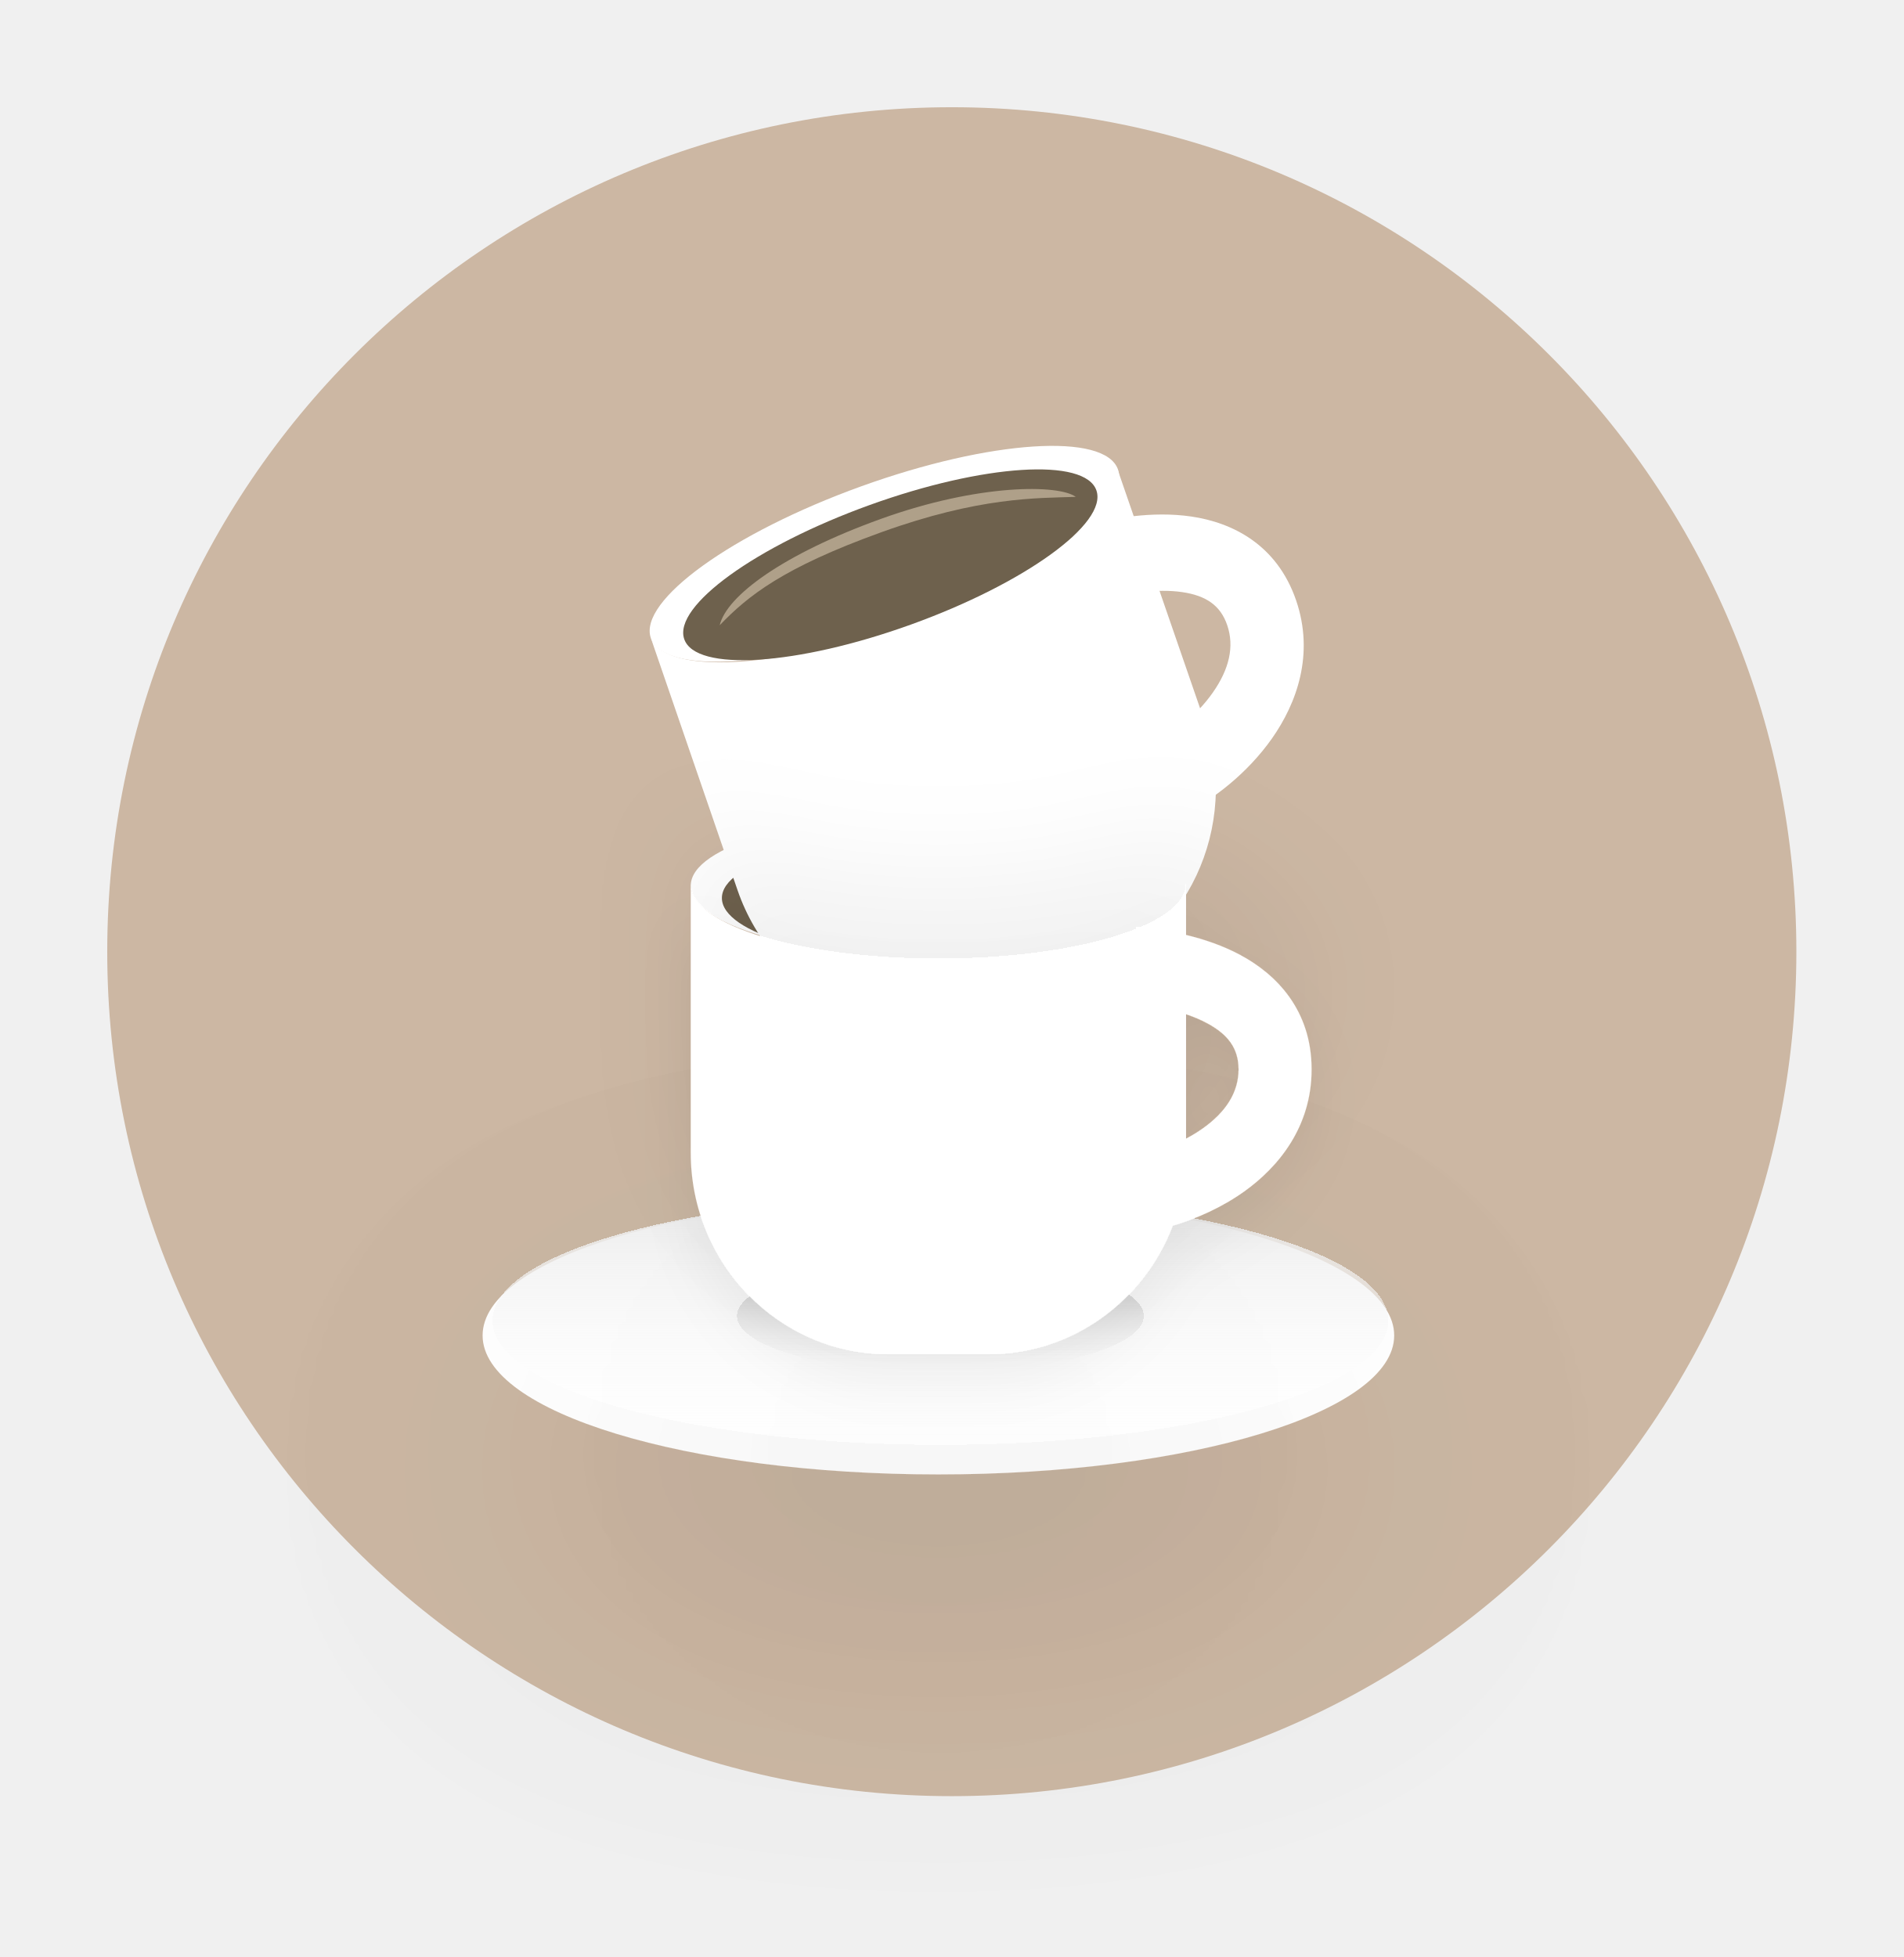
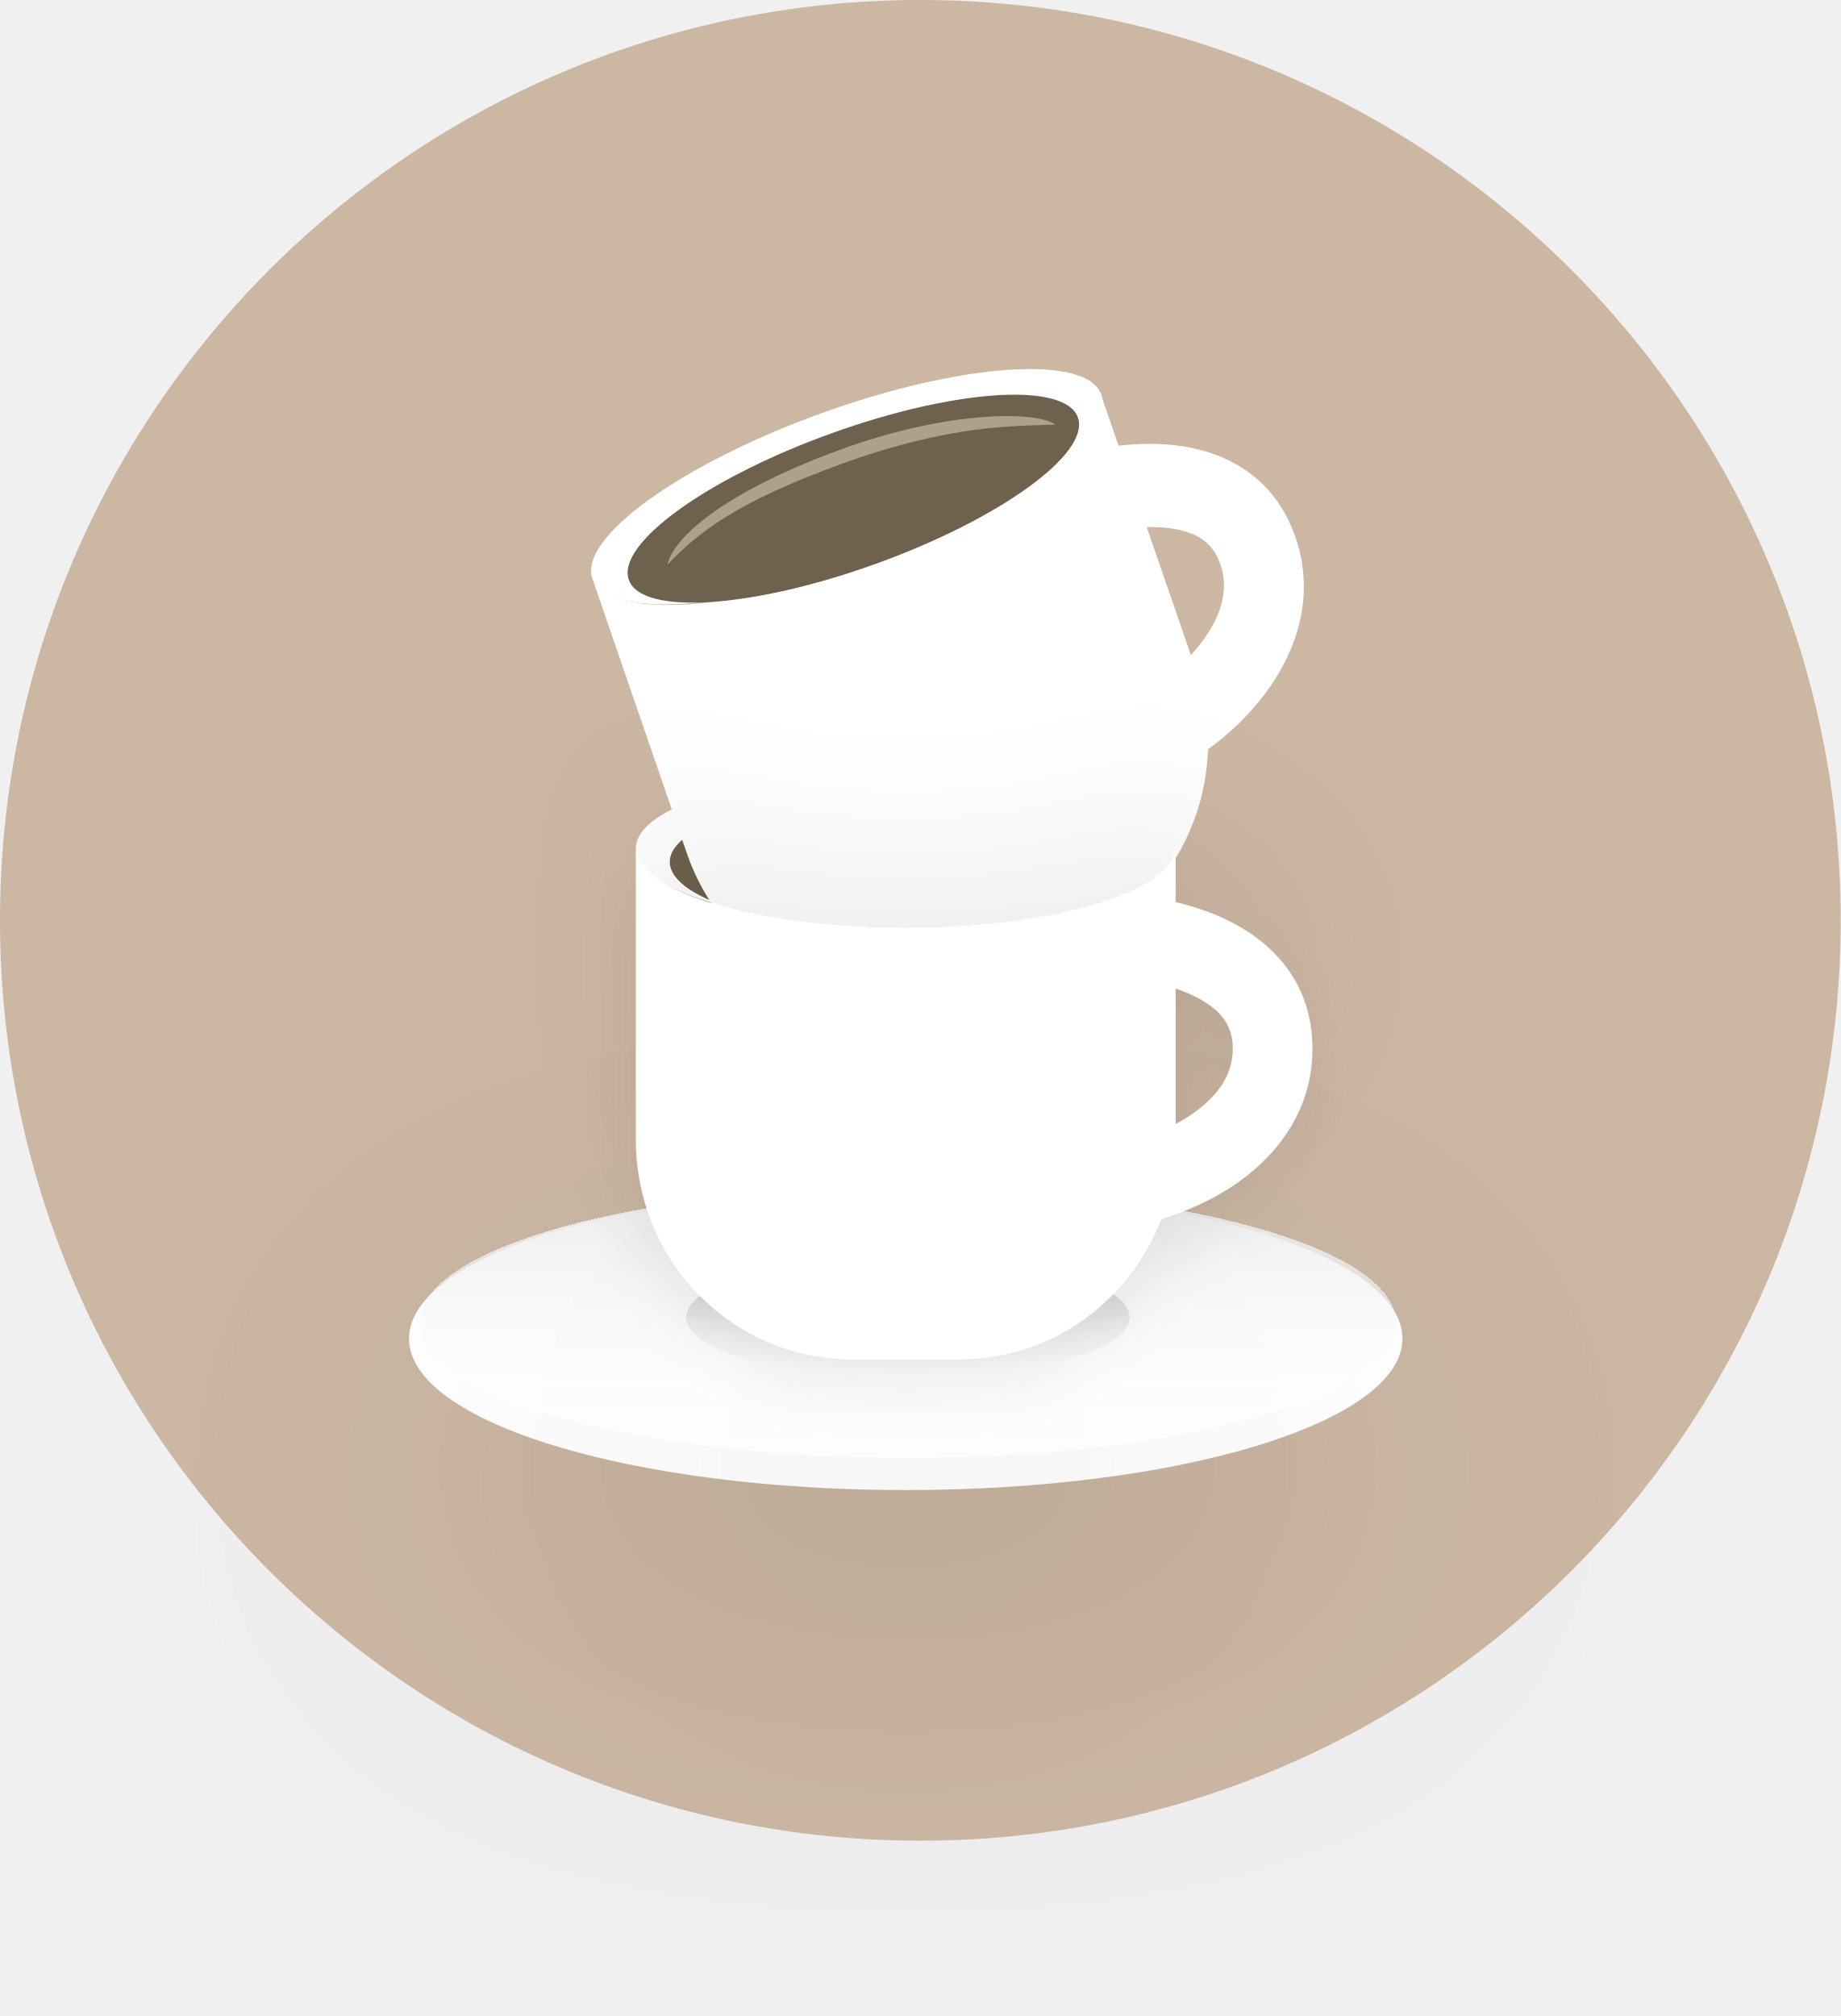
- <svg xmlns="http://www.w3.org/2000/svg" width="71" height="73" viewBox="0 0 71 73" fill="none">
-   <circle cx="35.5" cy="35.5" r="31.5" fill="#CCB7A3" />
-   <g filter="url(#filter0_d_1031_21803)">
-     <ellipse cx="35" cy="49.816" rx="17" ry="5.183" fill="white" />
+ <svg xmlns="http://www.w3.org/2000/svg" width="63" height="69" viewBox="0 0 63 69" fill="none">
+   <circle cx="31.5" cy="31.5" r="31.5" fill="#CCB7A3" />
+   <g filter="url(#filter0_d_0_1)">
+     <ellipse cx="31" cy="45.816" rx="17" ry="5.183" fill="white" />
  </g>
-   <g filter="url(#filter1_d_1031_21803)">
-     <ellipse cx="35.075" cy="49.265" rx="16.706" ry="4.632" fill="url(#paint0_linear_1031_21803)" shape-rendering="crispEdges" />
+   <g filter="url(#filter1_d_0_1)">
+     <ellipse cx="31.075" cy="45.265" rx="16.706" ry="4.632" fill="url(#paint0_linear_0_1)" shape-rendering="crispEdges" />
  </g>
-   <g filter="url(#filter2_d_1031_21803)">
-     <ellipse cx="35.075" cy="49.086" rx="7.586" ry="2.103" fill="url(#paint1_linear_1031_21803)" shape-rendering="crispEdges" />
+   <g filter="url(#filter2_d_0_1)">
+     <ellipse cx="31.075" cy="45.086" rx="7.586" ry="2.103" fill="url(#paint1_linear_0_1)" shape-rendering="crispEdges" />
  </g>
-   <path d="M44.237 33.035C44.237 34.509 40.102 35.703 35 35.703C29.899 35.703 25.764 34.509 25.764 33.035C25.764 31.562 29.899 30.367 35 30.367C40.102 30.367 44.237 31.562 44.237 33.035Z" fill="white" />
-   <path d="M43.225 33.498C43.225 34.804 39.576 35.862 35.075 35.862C30.574 35.862 26.925 34.804 26.925 33.498C26.925 32.192 30.574 31.133 35.075 31.133C39.576 31.133 43.225 32.192 43.225 33.498Z" fill="#6E614D" />
-   <path fill-rule="evenodd" clip-rule="evenodd" d="M44.094 22.087C43.148 21.948 42.032 22.132 41.168 22.366L40.448 19.608C41.443 19.34 42.966 19.051 44.437 19.268C45.96 19.492 47.624 20.31 48.34 22.39C49.032 24.403 48.364 26.235 47.44 27.548C46.523 28.85 45.23 29.841 44.181 30.355L42.991 27.774C43.68 27.437 44.605 26.729 45.23 25.841C45.848 24.964 46.046 24.116 45.771 23.317C45.519 22.585 44.989 22.219 44.094 22.087Z" fill="white" />
-   <path fill-rule="evenodd" clip-rule="evenodd" d="M33.873 23.236C38.685 21.501 42.151 18.873 41.653 17.424L44.931 26.917C46.277 30.83 44.261 35.123 40.429 36.505L36.883 37.784C33.05 39.166 28.853 37.114 27.507 33.201L24.259 23.754C24.757 25.203 29.062 24.972 33.873 23.236Z" fill="white" />
-   <path d="M41.699 17.516C42.177 18.906 38.664 21.439 33.852 23.174C29.04 24.91 24.752 25.189 24.274 23.8C23.797 22.41 27.31 19.877 32.121 18.141C36.933 16.406 41.221 16.126 41.699 17.516Z" fill="white" />
-   <path d="M40.894 18.295C41.318 19.527 38.22 21.767 33.974 23.298C29.729 24.829 25.944 25.072 25.52 23.84C25.096 22.608 28.195 20.368 32.44 18.837C36.686 17.306 40.471 17.064 40.894 18.295Z" fill="#6E614D" />
-   <path d="M40.123 18.534C38.66 18.584 36.534 18.533 32.867 19.855C29.2 21.178 27.894 22.228 26.843 23.323C27.1 22.233 29.187 20.678 32.855 19.356C36.522 18.034 39.5 18.069 40.123 18.534Z" fill="#AFA089" />
-   <g filter="url(#filter3_dd_1031_21803)">
-     <path fill-rule="evenodd" clip-rule="evenodd" d="M42.372 34.663C40.685 35.334 38.011 35.768 35 35.768C29.899 35.768 25.764 34.523 25.764 32.986V43.002C25.764 47.15 29.057 50.513 33.12 50.513H36.88C40.005 50.513 42.675 48.524 43.741 45.718C44.617 45.463 45.561 45.045 46.398 44.45C47.695 43.526 48.919 42.025 48.919 39.891C48.919 37.685 47.615 36.348 46.251 35.618C45.603 35.272 44.903 35.036 44.237 34.876V32.986C44.237 33.586 43.606 34.142 42.534 34.596C42.48 34.591 42.428 34.587 42.378 34.583L42.372 34.663ZM44.237 37.832V42.474C44.454 42.36 44.667 42.231 44.867 42.088C45.734 41.471 46.196 40.739 46.196 39.891C46.196 39.115 45.814 38.589 45.013 38.161C44.772 38.032 44.51 37.923 44.237 37.832Z" fill="white" />
+   <path d="M40.237 29.035C40.237 30.509 36.102 31.703 31 31.703C25.899 31.703 21.764 30.509 21.764 29.035C21.764 27.562 25.899 26.367 31 26.367C36.102 26.367 40.237 27.562 40.237 29.035Z" fill="white" />
+   <path d="M39.225 29.498C39.225 30.804 35.576 31.862 31.075 31.862C26.574 31.862 22.925 30.804 22.925 29.498C22.925 28.192 26.574 27.133 31.075 27.133C35.576 27.133 39.225 28.192 39.225 29.498Z" fill="#6E614D" />
+   <path fill-rule="evenodd" clip-rule="evenodd" d="M40.094 18.087C39.148 17.948 38.032 18.132 37.168 18.366L36.448 15.608C37.443 15.34 38.966 15.051 40.437 15.268C41.96 15.492 43.624 16.31 44.34 18.39C45.032 20.403 44.364 22.235 43.44 23.548C42.523 24.85 41.23 25.841 40.181 26.355L38.991 23.774C39.68 23.437 40.605 22.729 41.23 21.841C41.848 20.964 42.046 20.116 41.771 19.317C41.519 18.585 40.989 18.219 40.094 18.087Z" fill="white" />
+   <path fill-rule="evenodd" clip-rule="evenodd" d="M29.873 19.236C34.685 17.501 38.151 14.873 37.653 13.424L40.931 22.917C42.277 26.83 40.261 31.123 36.429 32.505L32.883 33.784C29.05 35.166 24.853 33.114 23.507 29.201L20.259 19.754C20.757 21.203 25.062 20.972 29.873 19.236Z" fill="white" />
+   <path d="M37.699 13.516C38.177 14.906 34.664 17.439 29.852 19.174C25.04 20.91 20.752 21.189 20.274 19.8C19.797 18.41 23.31 15.877 28.121 14.141C32.933 12.406 37.221 12.126 37.699 13.516Z" fill="white" />
+   <path d="M36.894 14.295C37.318 15.527 34.22 17.767 29.974 19.298C25.729 20.829 21.944 21.072 21.52 19.84C21.096 18.608 24.195 16.368 28.44 14.837C32.686 13.306 36.471 13.063 36.894 14.295Z" fill="#6E614D" />
+   <path d="M36.123 14.534C34.66 14.584 32.534 14.533 28.867 15.855C25.2 17.178 23.894 18.228 22.843 19.323C23.1 18.233 25.187 16.678 28.855 15.356C32.522 14.034 35.5 14.069 36.123 14.534Z" fill="#AFA089" />
+   <g filter="url(#filter3_dd_0_1)">
+     <path fill-rule="evenodd" clip-rule="evenodd" d="M38.372 30.663C36.685 31.334 34.011 31.768 31 31.768C25.899 31.768 21.764 30.523 21.764 28.986V39.002C21.764 43.15 25.057 46.513 29.12 46.513H32.88C36.005 46.513 38.675 44.524 39.741 41.718C40.617 41.463 41.561 41.045 42.398 40.45C43.695 39.526 44.919 38.025 44.919 35.891C44.919 33.685 43.615 32.348 42.251 31.618C41.603 31.271 40.903 31.036 40.237 30.876V28.986C40.237 29.586 39.606 30.142 38.534 30.596C38.48 30.591 38.428 30.587 38.378 30.583L38.372 30.663ZM40.237 33.832V38.474C40.454 38.36 40.667 38.231 40.867 38.088C41.734 37.471 42.196 36.739 42.196 35.891C42.196 35.115 41.814 34.589 41.013 34.161C40.772 34.032 40.51 33.923 40.237 33.832Z" fill="white" />
  </g>
  <defs>
-     <filter id="filter0_d_1031_21803" x="5" y="36.633" width="60" height="36.367" filterUnits="userSpaceOnUse" color-interpolation-filters="sRGB">
+     <filter id="filter0_d_0_1" x="1" y="32.633" width="60" height="36.367" filterUnits="userSpaceOnUse" color-interpolation-filters="sRGB">
      <feFlood flood-opacity="0" result="BackgroundImageFix" />
      <feColorMatrix in="SourceAlpha" type="matrix" values="0 0 0 0 0 0 0 0 0 0 0 0 0 0 0 0 0 0 127 0" result="hardAlpha" />
      <feOffset dy="5" />
      <feGaussianBlur stdDeviation="6.5" />
      <feComposite in2="hardAlpha" operator="out" />
      <feColorMatrix type="matrix" values="0 0 0 0 0 0 0 0 0 0 0 0 0 0 0 0 0 0 0.05 0" />
-       <feBlend mode="normal" in2="BackgroundImageFix" result="effect1_dropShadow_1031_21803" />
-       <feBlend mode="normal" in="SourceGraphic" in2="effect1_dropShadow_1031_21803" result="shape" />
+       <feBlend mode="normal" in2="BackgroundImageFix" result="effect1_dropShadow_0_1" />
+       <feBlend mode="normal" in="SourceGraphic" in2="effect1_dropShadow_0_1" result="shape" />
    </filter>
-     <filter id="filter1_d_1031_21803" x="5.368" y="36.633" width="59.413" height="35.264" filterUnits="userSpaceOnUse" color-interpolation-filters="sRGB">
+     <filter id="filter1_d_0_1" x="1.368" y="32.633" width="59.413" height="35.264" filterUnits="userSpaceOnUse" color-interpolation-filters="sRGB">
      <feFlood flood-opacity="0" result="BackgroundImageFix" />
      <feColorMatrix in="SourceAlpha" type="matrix" values="0 0 0 0 0 0 0 0 0 0 0 0 0 0 0 0 0 0 127 0" result="hardAlpha" />
      <feOffset dy="5" />
      <feGaussianBlur stdDeviation="6.5" />
      <feComposite in2="hardAlpha" operator="out" />
      <feColorMatrix type="matrix" values="0 0 0 0 0 0 0 0 0 0 0 0 0 0 0 0 0 0 0.05 0" />
-       <feBlend mode="normal" in2="BackgroundImageFix" result="effect1_dropShadow_1031_21803" />
-       <feBlend mode="normal" in="SourceGraphic" in2="effect1_dropShadow_1031_21803" result="shape" />
+       <feBlend mode="normal" in2="BackgroundImageFix" result="effect1_dropShadow_0_1" />
+       <feBlend mode="normal" in="SourceGraphic" in2="effect1_dropShadow_0_1" result="shape" />
    </filter>
-     <filter id="filter2_d_1031_21803" x="14.489" y="38.982" width="41.171" height="30.207" filterUnits="userSpaceOnUse" color-interpolation-filters="sRGB">
+     <filter id="filter2_d_0_1" x="10.489" y="34.982" width="41.171" height="30.207" filterUnits="userSpaceOnUse" color-interpolation-filters="sRGB">
      <feFlood flood-opacity="0" result="BackgroundImageFix" />
      <feColorMatrix in="SourceAlpha" type="matrix" values="0 0 0 0 0 0 0 0 0 0 0 0 0 0 0 0 0 0 127 0" result="hardAlpha" />
      <feOffset dy="5" />
      <feGaussianBlur stdDeviation="6.5" />
      <feComposite in2="hardAlpha" operator="out" />
      <feColorMatrix type="matrix" values="0 0 0 0 0 0 0 0 0 0 0 0 0 0 0 0 0 0 0.05 0" />
-       <feBlend mode="normal" in2="BackgroundImageFix" result="effect1_dropShadow_1031_21803" />
-       <feBlend mode="normal" in="SourceGraphic" in2="effect1_dropShadow_1031_21803" result="shape" />
+       <feBlend mode="normal" in2="BackgroundImageFix" result="effect1_dropShadow_0_1" />
+       <feBlend mode="normal" in="SourceGraphic" in2="effect1_dropShadow_0_1" result="shape" />
    </filter>
-     <filter id="filter3_dd_1031_21803" x="21.764" y="25.986" width="31.156" height="27.527" filterUnits="userSpaceOnUse" color-interpolation-filters="sRGB">
+     <filter id="filter3_dd_0_1" x="17.764" y="21.986" width="31.156" height="27.527" filterUnits="userSpaceOnUse" color-interpolation-filters="sRGB">
      <feFlood flood-opacity="0" result="BackgroundImageFix" />
      <feColorMatrix in="SourceAlpha" type="matrix" values="0 0 0 0 0 0 0 0 0 0 0 0 0 0 0 0 0 0 127 0" result="hardAlpha" />
      <feOffset dy="-3" />
      <feGaussianBlur stdDeviation="2" />
      <feComposite in2="hardAlpha" operator="out" />
      <feColorMatrix type="matrix" values="0 0 0 0 0 0 0 0 0 0 0 0 0 0 0 0 0 0 0.05 0" />
-       <feBlend mode="normal" in2="BackgroundImageFix" result="effect1_dropShadow_1031_21803" />
+       <feBlend mode="normal" in2="BackgroundImageFix" result="effect1_dropShadow_0_1" />
      <feColorMatrix in="SourceAlpha" type="matrix" values="0 0 0 0 0 0 0 0 0 0 0 0 0 0 0 0 0 0 127 0" result="hardAlpha" />
      <feOffset dy="1" />
      <feGaussianBlur stdDeviation="1" />
      <feComposite in2="hardAlpha" operator="out" />
      <feColorMatrix type="matrix" values="0 0 0 0 0 0 0 0 0 0 0 0 0 0 0 0 0 0 0.05 0" />
-       <feBlend mode="normal" in2="effect1_dropShadow_1031_21803" result="effect2_dropShadow_1031_21803" />
-       <feBlend mode="normal" in="SourceGraphic" in2="effect2_dropShadow_1031_21803" result="shape" />
+       <feBlend mode="normal" in2="effect1_dropShadow_0_1" result="effect2_dropShadow_0_1" />
+       <feBlend mode="normal" in="SourceGraphic" in2="effect2_dropShadow_0_1" result="shape" />
    </filter>
-     <linearGradient id="paint0_linear_1031_21803" x1="35.075" y1="44.633" x2="35.075" y2="53.897" gradientUnits="userSpaceOnUse">
+     <linearGradient id="paint0_linear_0_1" x1="31.075" y1="40.633" x2="31.075" y2="49.897" gradientUnits="userSpaceOnUse">
      <stop stop-color="#EBEBEB" />
      <stop offset="1" stop-color="white" stop-opacity="0.11" />
    </linearGradient>
-     <linearGradient id="paint1_linear_1031_21803" x1="35.075" y1="46.982" x2="35.075" y2="51.189" gradientUnits="userSpaceOnUse">
+     <linearGradient id="paint1_linear_0_1" x1="31.075" y1="42.982" x2="31.075" y2="47.189" gradientUnits="userSpaceOnUse">
      <stop stop-color="#B7B7B7" />
      <stop offset="1" stop-color="#F3F3F3" stop-opacity="0.11" />
    </linearGradient>
  </defs>
</svg>
